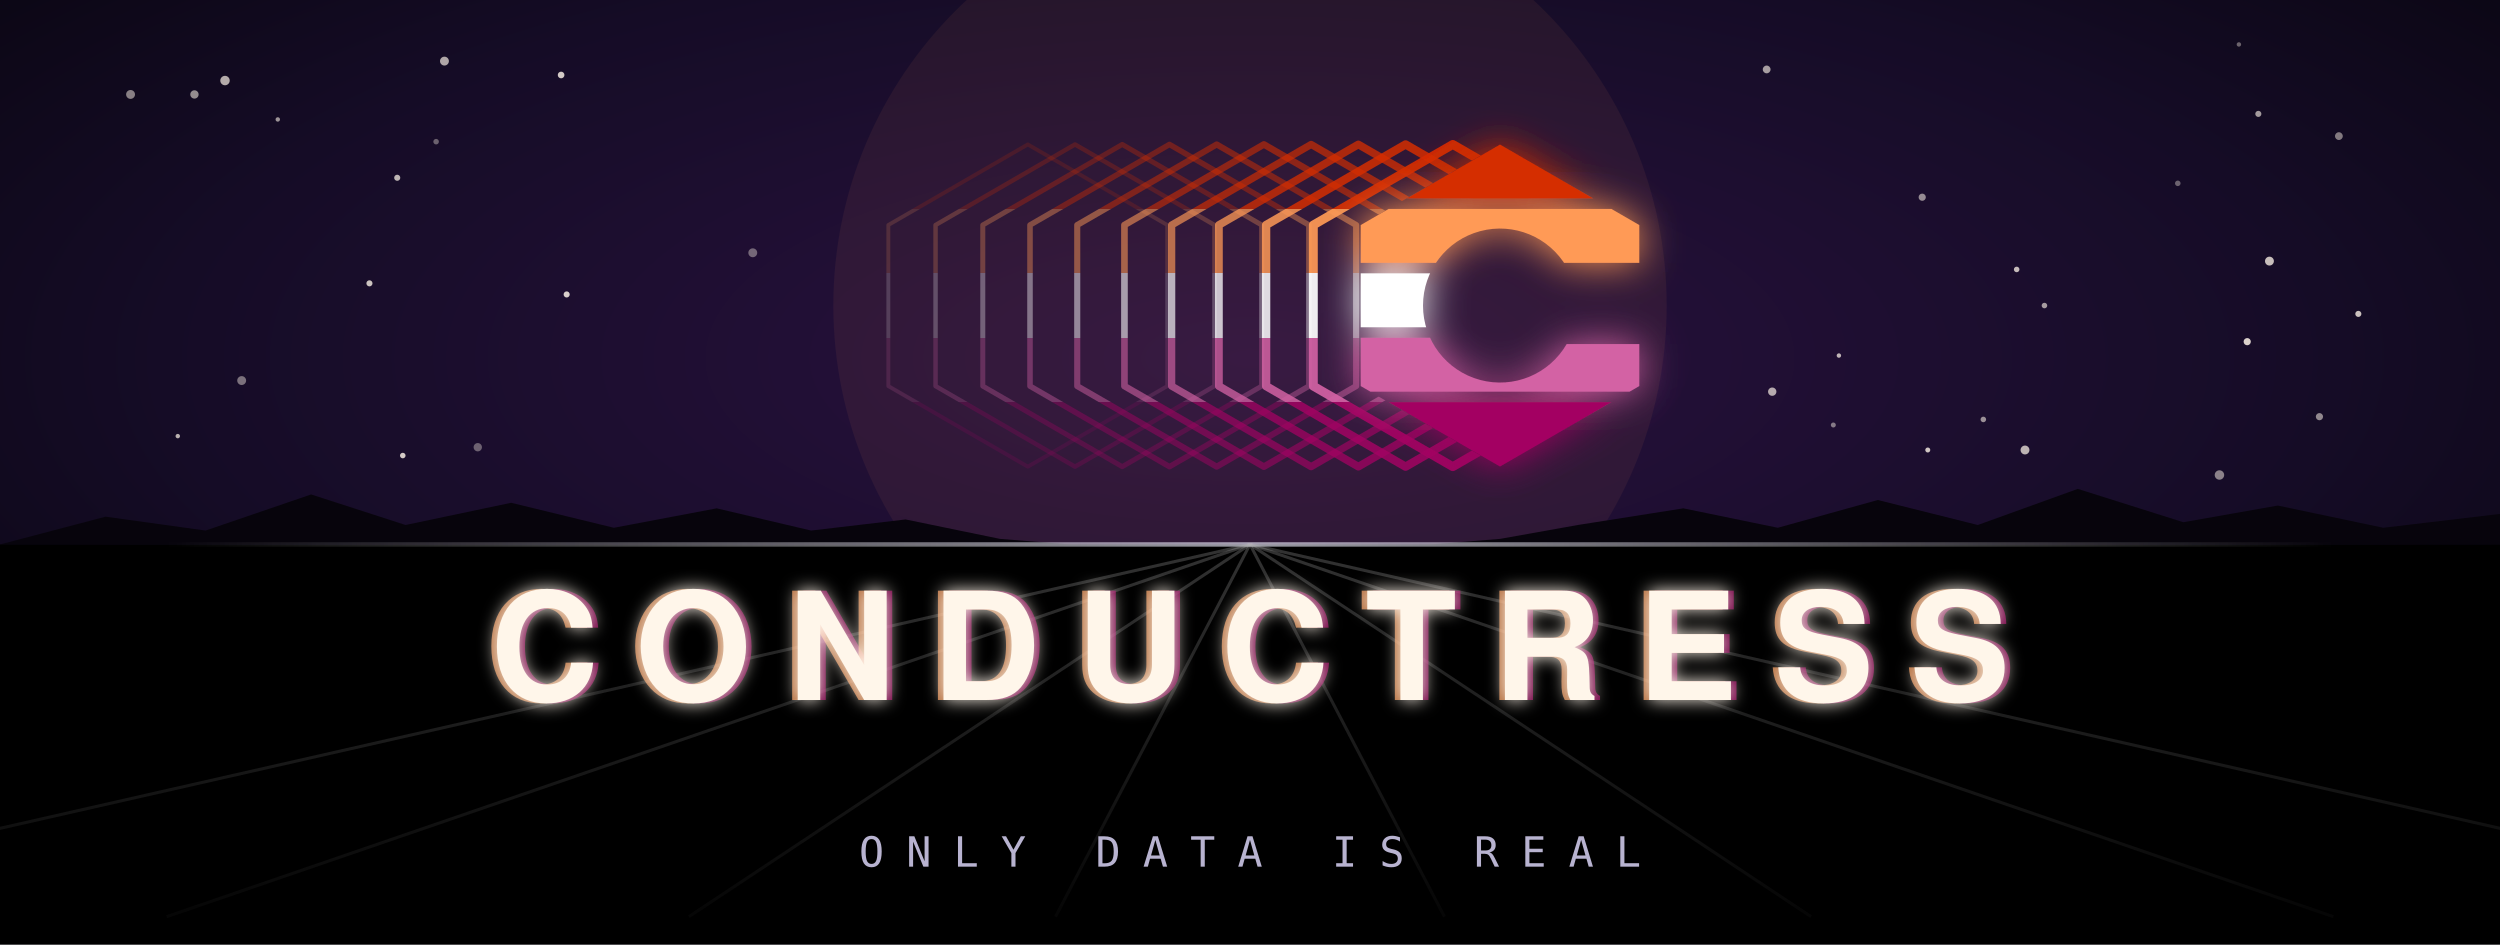
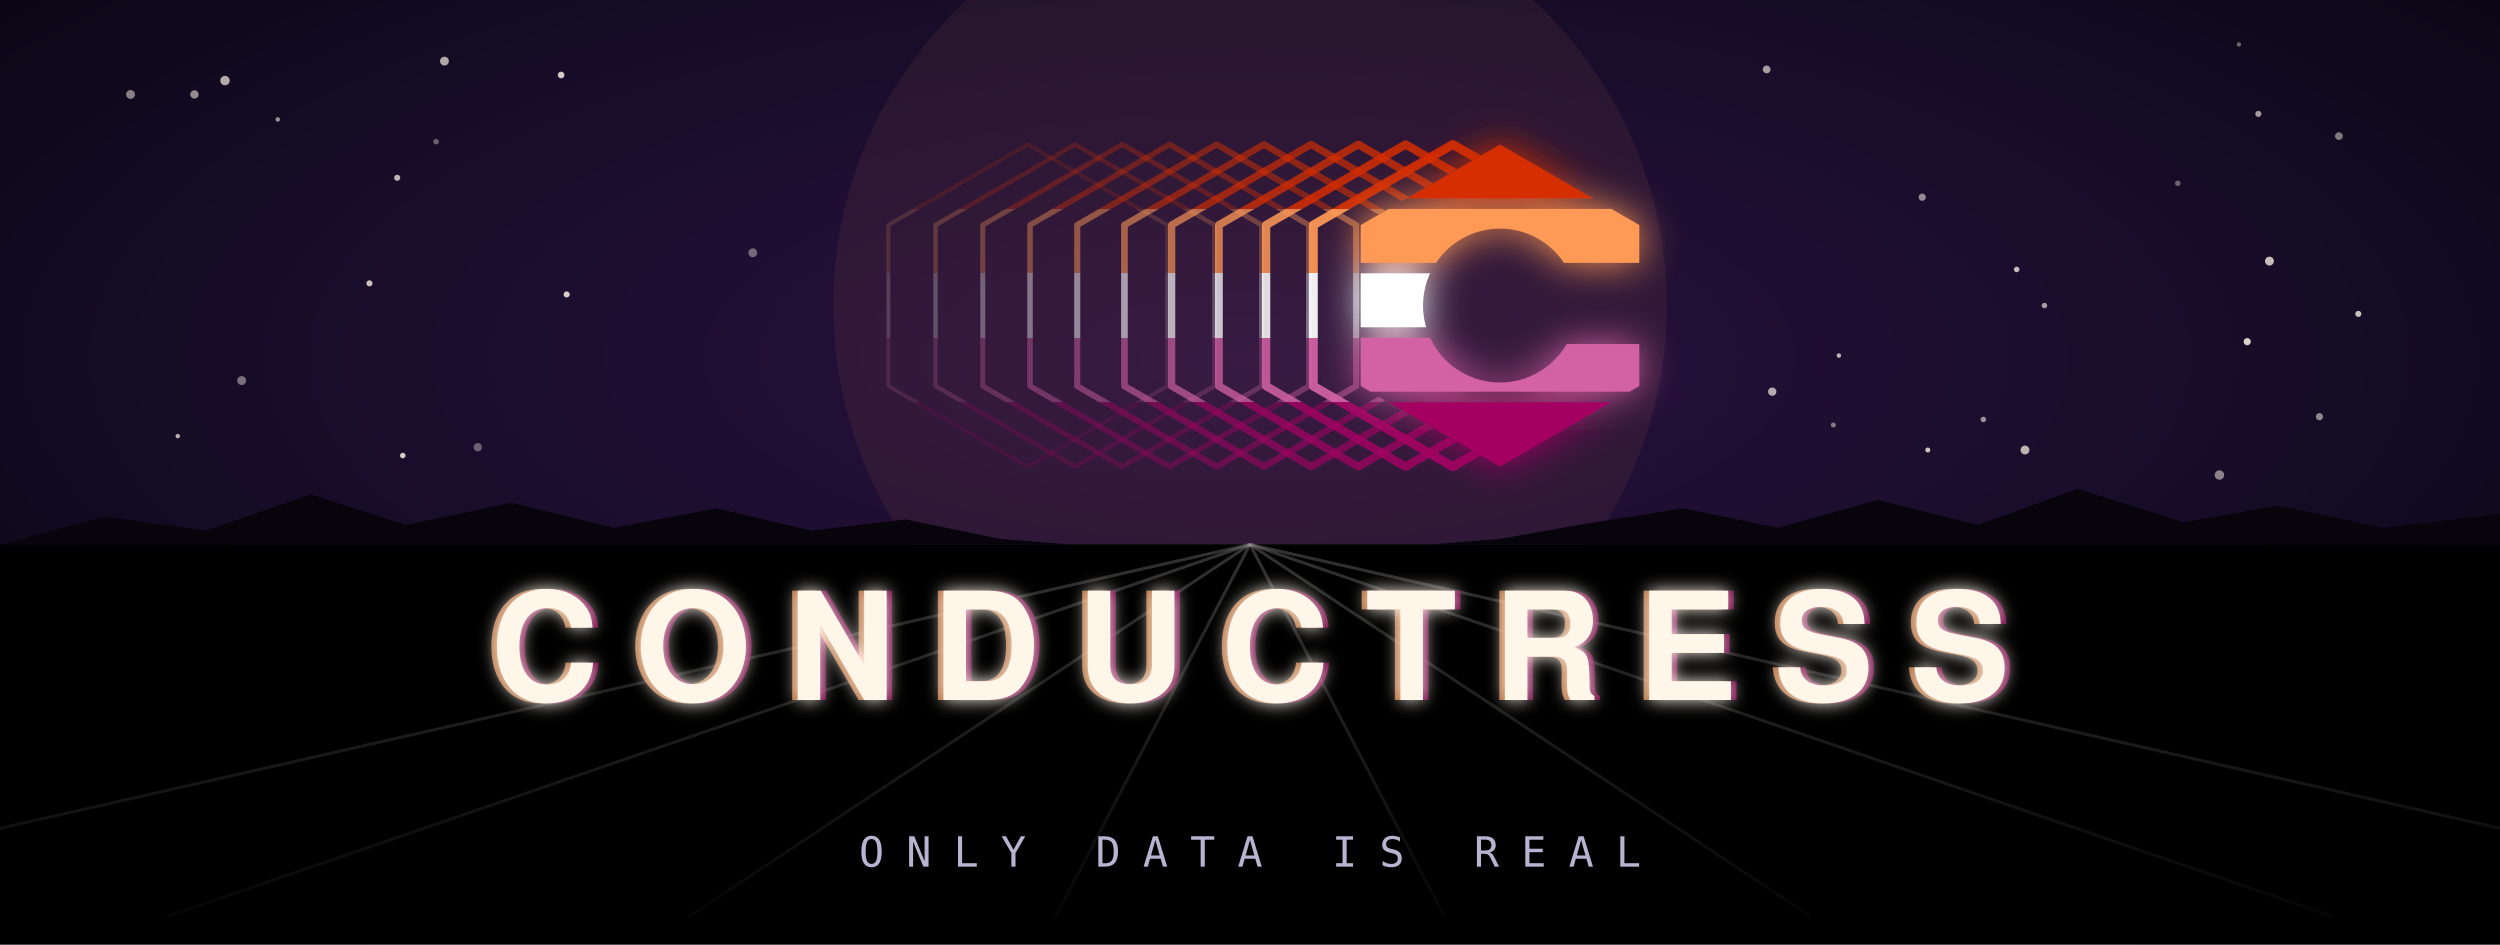
<svg xmlns="http://www.w3.org/2000/svg" viewBox="0 0 900 340" width="900" height="340" role="img" aria-label="Conductress">
  <defs>
    <radialGradient id="leh-sky" cx="50%" cy="38%" r="72%">
      <stop offset="0%" stop-color="#2a1140" />
      <stop offset="60%" stop-color="#150c26" />
      <stop offset="100%" stop-color="#07040d" />
    </radialGradient>
    <linearGradient id="leh-trail" gradientUnits="userSpaceOnUse" x1="0" y1="52" x2="0" y2="168">
      <stop offset="0" stop-color="#d52d00" />
      <stop offset="0.2" stop-color="#d52d00" />
      <stop offset="0.2" stop-color="#ff9a56" />
      <stop offset="0.4" stop-color="#ff9a56" />
      <stop offset="0.4" stop-color="#ffffff" />
      <stop offset="0.6" stop-color="#ffffff" />
      <stop offset="0.6" stop-color="#d362a4" />
      <stop offset="0.8" stop-color="#d362a4" />
      <stop offset="0.8" stop-color="#a30262" />
      <stop offset="1" stop-color="#a30262" />
    </linearGradient>
    <linearGradient id="leh-streak" x1="0" y1="0" x2="1" y2="0">
      <stop offset="0%" stop-color="#ffffff" stop-opacity="0" />
      <stop offset="100%" stop-color="#ffffff" stop-opacity="0.55" />
    </linearGradient>
    <linearGradient id="leh-grid" x1="0" y1="0" x2="0" y2="1">
      <stop offset="0%" stop-color="#ffffff" stop-opacity="0.28" />
      <stop offset="100%" stop-color="#ffffff" stop-opacity="0.03" />
    </linearGradient>
    <linearGradient id="leh-rule" gradientUnits="userSpaceOnUse" x1="60" y1="0" x2="840" y2="0">
      <stop offset="0%" stop-color="#ffffff" stop-opacity="0" />
      <stop offset="50%" stop-color="#d8d8e6" />
      <stop offset="100%" stop-color="#ffffff" stop-opacity="0" />
    </linearGradient>
    <filter id="leh-bloom" x="-60%" y="-60%" width="220%" height="220%">
      <feGaussianBlur stdDeviation="7" result="b1" />
      <feMerge>
        <feMergeNode in="b1" />
        <feMergeNode in="SourceGraphic" />
      </feMerge>
    </filter>
    <filter id="leh-soft" x="-40%" y="-40%" width="180%" height="180%">
      <feGaussianBlur stdDeviation="3" result="b2" />
      <feMerge>
        <feMergeNode in="b2" />
        <feMergeNode in="SourceGraphic" />
      </feMerge>
    </filter>
    <clipPath id="leh-notlead">
      <polygon points="-3789.5,-2449.1 4919.7,2582.1 7420.8,-1747.4 -1288.4,-6778.6" />
      <polygon points="590.2,-4919.0 590.2,5139.0 5590.2,5139.0 5590.2,-4919.0" />
      <polygon points="4919.7,-2362.1 -3789.5,2669.1 -1288.4,6998.6 7420.8,1967.4" />
      <polygon points="4869.5,2669.1 -3839.7,-2362.1 -6340.8,1967.4 2368.4,6998.6" />
      <polygon points="489.8,5139.0 489.8,-4919.0 -4510.2,-4919.0 -4510.2,5139.0" />
      <polygon points="-3839.7,2582.1 4869.5,-2449.1 2368.4,-6778.6 -6340.8,-1747.4" />
    </clipPath>
    <clipPath id="leh-c">
      <path d="M89.8 27 L50 4 L10.2 27 L10.2 73 L50 96 L89.8 73 L89.8 61 L69.05 61 A22 22 0 1 1 69.05 39 L89.8 39 Z" />
    </clipPath>
    <symbol id="leh-cmark" viewBox="0 0 100 100">
      <g clip-path="url(#leh-c)">
        <rect x="8" y="4.00" width="84" height="15.40" fill="#d52d00" />
        <rect x="8" y="22.40" width="84" height="15.40" fill="#ff9a56" />
        <rect x="8" y="40.80" width="84" height="15.40" fill="#ffffff" />
        <rect x="8" y="59.20" width="84" height="15.40" fill="#d362a4" />
        <rect x="8" y="77.60" width="84" height="18.40" fill="#a30262" />
      </g>
    </symbol>
  </defs>
  <g id="background">
    <rect width="900" height="340" fill="url(#leh-sky)" />
    <circle cx="450" cy="110" r="150" fill="#ff9a56" opacity="0.07" />
  </g>
  <g id="stars" fill="#fff6ea">
    <circle cx="736" cy="110" r="1.0" opacity="0.61" />
    <circle cx="729" cy="162" r="1.6" opacity="0.71" />
    <circle cx="636" cy="25" r="1.4" opacity="0.62" />
    <circle cx="64" cy="157" r="0.8" opacity="0.70" />
    <circle cx="660" cy="153" r="0.9" opacity="0.46" />
    <circle cx="726" cy="97" r="1.0" opacity="0.75" />
    <circle cx="202" cy="27" r="1.2" opacity="0.81" />
    <circle cx="87" cy="137" r="1.6" opacity="0.43" />
    <circle cx="714" cy="151" r="1.0" opacity="0.56" />
    <circle cx="100" cy="43" r="0.8" opacity="0.58" />
    <circle cx="849" cy="113" r="1.1" opacity="0.77" />
    <circle cx="813" cy="41" r="1.1" opacity="0.61" />
    <circle cx="47" cy="34" r="1.6" opacity="0.50" />
    <circle cx="694" cy="162" r="0.9" opacity="0.79" />
    <circle cx="806" cy="16" r="0.8" opacity="0.38" />
    <circle cx="70" cy="34" r="1.5" opacity="0.55" />
    <circle cx="172" cy="161" r="1.5" opacity="0.36" />
    <circle cx="842" cy="49" r="1.4" opacity="0.47" />
    <circle cx="809" cy="123" r="1.3" opacity="0.84" />
    <circle cx="835" cy="150" r="1.3" opacity="0.53" />
    <circle cx="692" cy="71" r="1.3" opacity="0.54" />
    <circle cx="143" cy="64" r="1.1" opacity="0.72" />
    <circle cx="157" cy="51" r="1.0" opacity="0.36" />
    <circle cx="81" cy="29" r="1.7" opacity="0.68" />
    <circle cx="662" cy="128" r="0.8" opacity="0.72" />
    <circle cx="145" cy="164" r="1.0" opacity="0.81" />
    <circle cx="271" cy="91" r="1.6" opacity="0.38" />
    <circle cx="817" cy="94" r="1.6" opacity="0.76" />
    <circle cx="799" cy="171" r="1.7" opacity="0.50" />
    <circle cx="160" cy="22" r="1.6" opacity="0.66" />
    <circle cx="784" cy="66" r="1.0" opacity="0.37" />
    <circle cx="204" cy="106" r="1.1" opacity="0.83" />
    <circle cx="133" cy="102" r="1.1" opacity="0.78" />
    <circle cx="638" cy="141" r="1.5" opacity="0.67" />
  </g>
  <g id="mountains" fill="#07040c">
    <path d="M0 196 L38 186 L74 191 L112 178 L146 189 L184 181 L221 190 L258 183 L292 191 L326 187 L360 194 L385 196 Z" />
    <path d="M515 196 L540 194 L568 189 L606 183 L640 190 L676 180 L712 189 L748 176 L786 188 L820 182 L858 190 L900 185 L900 196 Z" />
  </g>
  <rect id="ground" x="0" y="196" width="900" height="144" fill="#000" />
  <g id="horizon" opacity="0.7">
-     <line x1="60" y1="196" x2="840" y2="196" stroke="url(#leh-rule)" stroke-width="1.6" />
    <g stroke="url(#leh-grid)" stroke-width="1.1" fill="none">
      <line x1="450" y1="196" x2="-140" y2="330" />
      <line x1="450" y1="196" x2="60" y2="330" />
      <line x1="450" y1="196" x2="248" y2="330" />
      <line x1="450" y1="196" x2="380" y2="330" />
      <line x1="450" y1="196" x2="520" y2="330" />
      <line x1="450" y1="196" x2="652" y2="330" />
      <line x1="450" y1="196" x2="840" y2="330" />
      <line x1="450" y1="196" x2="1040" y2="330" />
    </g>
  </g>
  <g id="speedstreaks" stroke="url(#leh-streak)" stroke-linecap="round">
    <line x1="150" y1="72" x2="372" y2="72" stroke-width="2" />
    <line x1="118" y1="96" x2="356" y2="96" stroke-width="3.4" />
    <line x1="166" y1="120" x2="366" y2="120" stroke-width="1.6" />
    <line x1="104" y1="144" x2="350" y2="144" stroke-width="4.2" />
    <line x1="182" y1="164" x2="360" y2="164" stroke-width="1.4" />
  </g>
  <g id="trail" fill="none" stroke="url(#leh-trail)" stroke-linejoin="round" clip-path="url(#leh-notlead)">
    <path d="M370 52 L420.2 81 L420.2 139 L370 168 L319.8 139 L319.8 81 Z" stroke-width="1.4" opacity="0.17" />
    <path d="M387 52 L437.2 81 L437.2 139 L387 168 L336.8 139 L336.8 81 Z" stroke-width="1.6" opacity="0.24" />
    <path d="M404 52 L454.2 81 L454.2 139 L404 168 L353.8 139 L353.8 81 Z" stroke-width="1.8" opacity="0.32" />
    <path d="M421 52 L471.2 81 L471.2 139 L421 168 L370.8 139 L370.8 81 Z" stroke-width="2.0" opacity="0.4" />
    <path d="M438 52 L488.2 81 L488.2 139 L438 168 L387.8 139 L387.8 81 Z" stroke-width="2.2" opacity="0.48" />
    <path d="M455 52 L505.2 81 L505.2 139 L455 168 L404.8 139 L404.8 81 Z" stroke-width="2.4" opacity="0.57" />
    <path d="M472 52 L522.2 81 L522.2 139 L472 168 L421.8 139 L421.8 81 Z" stroke-width="2.6" opacity="0.66" />
    <path d="M489 52 L539.2 81 L539.2 139 L489 168 L438.8 139 L438.8 81 Z" stroke-width="2.8" opacity="0.75" />
    <path d="M506 52 L556.2 81 L556.2 139 L506 168 L455.8 139 L455.8 81 Z" stroke-width="3.0" opacity="0.84" />
    <path d="M523 52 L573.2 81 L573.2 139 L523 168 L472.8 139 L472.8 81 Z" stroke-width="3.2" opacity="0.92" />
  </g>
  <g id="lead" filter="url(#leh-bloom)">
    <use href="#leh-cmark" x="477" y="47" width="126" height="126" />
  </g>
  <g id="wordmark">
    <path d="M213.334 225.972C213.064 222.57 212.362 220.41 210.688 218.196C207.664 214.2 202.804 211.986 196.918 211.986C185.794 211.986 178.882 219.924 178.882 232.668C178.882 245.358 185.74 253.242 196.702 253.242C206.53 253.242 213.01 247.572 213.496 238.554H205.612C205.072 243.576 201.94 246.438 196.918 246.438C190.654 246.438 186.982 241.362 186.982 232.776C186.982 224.082 190.816 218.898 197.188 218.898C201.886 218.898 204.532 221.166 205.612 225.972Z M249.554 211.986C244.046 211.986 239.51 213.822 236.162 217.44C232.652 221.22 230.654 226.728 230.654 232.614C230.654 238.5 232.652 244.062 236.162 247.788C239.564 251.46 243.992 253.242 249.608 253.242C255.224 253.242 259.652 251.46 263.054 247.788C266.456 244.17 268.562 238.446 268.562 232.884C268.562 226.728 266.564 221.166 263.054 217.44C259.598 213.714 255.278 211.986 249.554 211.986ZM249.608 218.898C256.25 218.898 260.462 224.298 260.462 232.83C260.462 240.93 256.088 246.33 249.608 246.33C243.02 246.33 238.754 240.93 238.754 232.614C238.754 224.298 243.02 218.898 249.608 218.898Z M311.1 252.0H319.2V212.634H311.1V239.418L295.494 212.634H287.178V252.0H295.278V224.784Z M339.652 252.0H355.042C361.036 252.0 364.816 250.596 367.516 247.41C370.594 243.738 372.268 238.446 372.268 232.29C372.268 226.188 370.594 220.896 367.516 217.17C364.816 213.984 361.09 212.634 355.042 212.634H339.652ZM347.752 245.25V219.384H355.042C361.144 219.384 364.168 223.65 364.168 232.344C364.168 240.984 361.144 245.25 355.042 245.25Z M414.698 212.634V239.31C414.698 244.062 412.268 246.33 407.192 246.33C402.116 246.33 399.686 244.062 399.686 239.31V212.634H391.586V239.31C391.586 243.738 392.774 246.87 395.42 249.246C398.282 251.838 402.44 253.242 407.192 253.242C411.944 253.242 416.102 251.838 418.964 249.246C421.61 246.87 422.798 243.738 422.798 239.31V212.634Z M476.298 225.972C476.028 222.57 475.326 220.41 473.652 218.196C470.628 214.2 465.768 211.986 459.882 211.986C448.758 211.986 441.846 219.924 441.846 232.668C441.846 245.358 448.704 253.242 459.666 253.242C469.494 253.242 475.974 247.572 476.46 238.554H468.576C468.036 243.576 464.904 246.438 459.882 246.438C453.618 246.438 449.946 241.362 449.946 232.776C449.946 224.082 453.78 218.898 460.152 218.898C464.85 218.898 467.496 221.166 468.576 225.972Z M512.248 219.384H523.75V212.634H492.214V219.384H504.148V252.0H512.248Z M549.872 236.394H559.16C562.67 236.394 564.182 237.798 564.182 241.038V242.658C564.128 243.684 564.128 244.656 564.128 245.25C564.128 248.976 564.344 250.11 565.316 252.0H574.01V250.542C572.768 249.84 572.282 249.03 572.282 247.302C572.066 235.692 571.85 235.152 566.828 232.992C571.256 231.264 573.47 228.078 573.47 223.272C573.47 220.14 572.39 217.278 570.5 215.334C568.718 213.498 566.234 212.634 562.886 212.634H541.772V252.0H549.872ZM549.872 229.644V219.384H559.646C561.968 219.384 562.886 219.6 563.912 220.41C564.884 221.22 565.37 222.57 565.37 224.406C565.37 226.296 564.884 227.808 563.912 228.618C562.994 229.374 561.968 229.644 559.646 229.644Z M601.806 235.044H620.652V228.294H601.806V219.384H622.164V212.634H593.706V252.0H623.136V245.25H601.806Z M671.236 224.622C671.182 216.468 665.728 211.986 655.792 211.986C646.342 211.986 640.888 216.414 640.888 224.082C640.888 230.184 643.966 233.154 651.958 234.666L657.466 235.746C662.866 236.772 664.864 238.284 664.864 241.47C664.864 244.764 661.84 246.762 656.926 246.762C651.418 246.762 648.34 244.44 648.07 240.228H640.186C640.672 248.652 646.45 253.242 656.494 253.242C666.646 253.242 672.64 248.544 672.64 240.498C672.64 234.288 669.508 231.048 662.218 229.644L656.062 228.456C650.284 227.322 648.61 226.188 648.61 223.326C648.61 220.356 651.202 218.466 655.414 218.466C660.544 218.466 663.406 220.626 663.676 224.622Z M720.254 224.622C720.2 216.468 714.746 211.986 704.81 211.986C695.36 211.986 689.906 216.414 689.906 224.082C689.906 230.184 692.984 233.154 700.976 234.666L706.484 235.746C711.884 236.772 713.882 238.284 713.882 241.47C713.882 244.764 710.858 246.762 705.944 246.762C700.436 246.762 697.358 244.44 697.088 240.228H689.204C689.69 248.652 695.468 253.242 705.512 253.242C715.664 253.242 721.658 248.544 721.658 240.498C721.658 234.288 718.526 231.048 711.236 229.644L705.08 228.456C699.302 227.322 697.628 226.188 697.628 223.326C697.628 220.356 700.22 218.466 704.432 218.466C709.562 218.466 712.424 220.626 712.694 224.622Z" transform="translate(2 0)" fill="#a30262" opacity="0.7" />
    <path d="M213.334 225.972C213.064 222.57 212.362 220.41 210.688 218.196C207.664 214.2 202.804 211.986 196.918 211.986C185.794 211.986 178.882 219.924 178.882 232.668C178.882 245.358 185.74 253.242 196.702 253.242C206.53 253.242 213.01 247.572 213.496 238.554H205.612C205.072 243.576 201.94 246.438 196.918 246.438C190.654 246.438 186.982 241.362 186.982 232.776C186.982 224.082 190.816 218.898 197.188 218.898C201.886 218.898 204.532 221.166 205.612 225.972Z M249.554 211.986C244.046 211.986 239.51 213.822 236.162 217.44C232.652 221.22 230.654 226.728 230.654 232.614C230.654 238.5 232.652 244.062 236.162 247.788C239.564 251.46 243.992 253.242 249.608 253.242C255.224 253.242 259.652 251.46 263.054 247.788C266.456 244.17 268.562 238.446 268.562 232.884C268.562 226.728 266.564 221.166 263.054 217.44C259.598 213.714 255.278 211.986 249.554 211.986ZM249.608 218.898C256.25 218.898 260.462 224.298 260.462 232.83C260.462 240.93 256.088 246.33 249.608 246.33C243.02 246.33 238.754 240.93 238.754 232.614C238.754 224.298 243.02 218.898 249.608 218.898Z M311.1 252.0H319.2V212.634H311.1V239.418L295.494 212.634H287.178V252.0H295.278V224.784Z M339.652 252.0H355.042C361.036 252.0 364.816 250.596 367.516 247.41C370.594 243.738 372.268 238.446 372.268 232.29C372.268 226.188 370.594 220.896 367.516 217.17C364.816 213.984 361.09 212.634 355.042 212.634H339.652ZM347.752 245.25V219.384H355.042C361.144 219.384 364.168 223.65 364.168 232.344C364.168 240.984 361.144 245.25 355.042 245.25Z M414.698 212.634V239.31C414.698 244.062 412.268 246.33 407.192 246.33C402.116 246.33 399.686 244.062 399.686 239.31V212.634H391.586V239.31C391.586 243.738 392.774 246.87 395.42 249.246C398.282 251.838 402.44 253.242 407.192 253.242C411.944 253.242 416.102 251.838 418.964 249.246C421.61 246.87 422.798 243.738 422.798 239.31V212.634Z M476.298 225.972C476.028 222.57 475.326 220.41 473.652 218.196C470.628 214.2 465.768 211.986 459.882 211.986C448.758 211.986 441.846 219.924 441.846 232.668C441.846 245.358 448.704 253.242 459.666 253.242C469.494 253.242 475.974 247.572 476.46 238.554H468.576C468.036 243.576 464.904 246.438 459.882 246.438C453.618 246.438 449.946 241.362 449.946 232.776C449.946 224.082 453.78 218.898 460.152 218.898C464.85 218.898 467.496 221.166 468.576 225.972Z M512.248 219.384H523.75V212.634H492.214V219.384H504.148V252.0H512.248Z M549.872 236.394H559.16C562.67 236.394 564.182 237.798 564.182 241.038V242.658C564.128 243.684 564.128 244.656 564.128 245.25C564.128 248.976 564.344 250.11 565.316 252.0H574.01V250.542C572.768 249.84 572.282 249.03 572.282 247.302C572.066 235.692 571.85 235.152 566.828 232.992C571.256 231.264 573.47 228.078 573.47 223.272C573.47 220.14 572.39 217.278 570.5 215.334C568.718 213.498 566.234 212.634 562.886 212.634H541.772V252.0H549.872ZM549.872 229.644V219.384H559.646C561.968 219.384 562.886 219.6 563.912 220.41C564.884 221.22 565.37 222.57 565.37 224.406C565.37 226.296 564.884 227.808 563.912 228.618C562.994 229.374 561.968 229.644 559.646 229.644Z M601.806 235.044H620.652V228.294H601.806V219.384H622.164V212.634H593.706V252.0H623.136V245.25H601.806Z M671.236 224.622C671.182 216.468 665.728 211.986 655.792 211.986C646.342 211.986 640.888 216.414 640.888 224.082C640.888 230.184 643.966 233.154 651.958 234.666L657.466 235.746C662.866 236.772 664.864 238.284 664.864 241.47C664.864 244.764 661.84 246.762 656.926 246.762C651.418 246.762 648.34 244.44 648.07 240.228H640.186C640.672 248.652 646.45 253.242 656.494 253.242C666.646 253.242 672.64 248.544 672.64 240.498C672.64 234.288 669.508 231.048 662.218 229.644L656.062 228.456C650.284 227.322 648.61 226.188 648.61 223.326C648.61 220.356 651.202 218.466 655.414 218.466C660.544 218.466 663.406 220.626 663.676 224.622Z M720.254 224.622C720.2 216.468 714.746 211.986 704.81 211.986C695.36 211.986 689.906 216.414 689.906 224.082C689.906 230.184 692.984 233.154 700.976 234.666L706.484 235.746C711.884 236.772 713.882 238.284 713.882 241.47C713.882 244.764 710.858 246.762 705.944 246.762C700.436 246.762 697.358 244.44 697.088 240.228H689.204C689.69 248.652 695.468 253.242 705.512 253.242C715.664 253.242 721.658 248.544 721.658 240.498C721.658 234.288 718.526 231.048 711.236 229.644L705.08 228.456C699.302 227.322 697.628 226.188 697.628 223.326C697.628 220.356 700.22 218.466 704.432 218.466C709.562 218.466 712.424 220.626 712.694 224.622Z" transform="translate(-2 0)" fill="#ff9a56" opacity="0.7" />
    <path d="M213.334 225.972C213.064 222.57 212.362 220.41 210.688 218.196C207.664 214.2 202.804 211.986 196.918 211.986C185.794 211.986 178.882 219.924 178.882 232.668C178.882 245.358 185.74 253.242 196.702 253.242C206.53 253.242 213.01 247.572 213.496 238.554H205.612C205.072 243.576 201.94 246.438 196.918 246.438C190.654 246.438 186.982 241.362 186.982 232.776C186.982 224.082 190.816 218.898 197.188 218.898C201.886 218.898 204.532 221.166 205.612 225.972Z M249.554 211.986C244.046 211.986 239.51 213.822 236.162 217.44C232.652 221.22 230.654 226.728 230.654 232.614C230.654 238.5 232.652 244.062 236.162 247.788C239.564 251.46 243.992 253.242 249.608 253.242C255.224 253.242 259.652 251.46 263.054 247.788C266.456 244.17 268.562 238.446 268.562 232.884C268.562 226.728 266.564 221.166 263.054 217.44C259.598 213.714 255.278 211.986 249.554 211.986ZM249.608 218.898C256.25 218.898 260.462 224.298 260.462 232.83C260.462 240.93 256.088 246.33 249.608 246.33C243.02 246.33 238.754 240.93 238.754 232.614C238.754 224.298 243.02 218.898 249.608 218.898Z M311.1 252.0H319.2V212.634H311.1V239.418L295.494 212.634H287.178V252.0H295.278V224.784Z M339.652 252.0H355.042C361.036 252.0 364.816 250.596 367.516 247.41C370.594 243.738 372.268 238.446 372.268 232.29C372.268 226.188 370.594 220.896 367.516 217.17C364.816 213.984 361.09 212.634 355.042 212.634H339.652ZM347.752 245.25V219.384H355.042C361.144 219.384 364.168 223.65 364.168 232.344C364.168 240.984 361.144 245.25 355.042 245.25Z M414.698 212.634V239.31C414.698 244.062 412.268 246.33 407.192 246.33C402.116 246.33 399.686 244.062 399.686 239.31V212.634H391.586V239.31C391.586 243.738 392.774 246.87 395.42 249.246C398.282 251.838 402.44 253.242 407.192 253.242C411.944 253.242 416.102 251.838 418.964 249.246C421.61 246.87 422.798 243.738 422.798 239.31V212.634Z M476.298 225.972C476.028 222.57 475.326 220.41 473.652 218.196C470.628 214.2 465.768 211.986 459.882 211.986C448.758 211.986 441.846 219.924 441.846 232.668C441.846 245.358 448.704 253.242 459.666 253.242C469.494 253.242 475.974 247.572 476.46 238.554H468.576C468.036 243.576 464.904 246.438 459.882 246.438C453.618 246.438 449.946 241.362 449.946 232.776C449.946 224.082 453.78 218.898 460.152 218.898C464.85 218.898 467.496 221.166 468.576 225.972Z M512.248 219.384H523.75V212.634H492.214V219.384H504.148V252.0H512.248Z M549.872 236.394H559.16C562.67 236.394 564.182 237.798 564.182 241.038V242.658C564.128 243.684 564.128 244.656 564.128 245.25C564.128 248.976 564.344 250.11 565.316 252.0H574.01V250.542C572.768 249.84 572.282 249.03 572.282 247.302C572.066 235.692 571.85 235.152 566.828 232.992C571.256 231.264 573.47 228.078 573.47 223.272C573.47 220.14 572.39 217.278 570.5 215.334C568.718 213.498 566.234 212.634 562.886 212.634H541.772V252.0H549.872ZM549.872 229.644V219.384H559.646C561.968 219.384 562.886 219.6 563.912 220.41C564.884 221.22 565.37 222.57 565.37 224.406C565.37 226.296 564.884 227.808 563.912 228.618C562.994 229.374 561.968 229.644 559.646 229.644Z M601.806 235.044H620.652V228.294H601.806V219.384H622.164V212.634H593.706V252.0H623.136V245.25H601.806Z M671.236 224.622C671.182 216.468 665.728 211.986 655.792 211.986C646.342 211.986 640.888 216.414 640.888 224.082C640.888 230.184 643.966 233.154 651.958 234.666L657.466 235.746C662.866 236.772 664.864 238.284 664.864 241.47C664.864 244.764 661.84 246.762 656.926 246.762C651.418 246.762 648.34 244.44 648.07 240.228H640.186C640.672 248.652 646.45 253.242 656.494 253.242C666.646 253.242 672.64 248.544 672.64 240.498C672.64 234.288 669.508 231.048 662.218 229.644L656.062 228.456C650.284 227.322 648.61 226.188 648.61 223.326C648.61 220.356 651.202 218.466 655.414 218.466C660.544 218.466 663.406 220.626 663.676 224.622Z M720.254 224.622C720.2 216.468 714.746 211.986 704.81 211.986C695.36 211.986 689.906 216.414 689.906 224.082C689.906 230.184 692.984 233.154 700.976 234.666L706.484 235.746C711.884 236.772 713.882 238.284 713.882 241.47C713.882 244.764 710.858 246.762 705.944 246.762C700.436 246.762 697.358 244.44 697.088 240.228H689.204C689.69 248.652 695.468 253.242 705.512 253.242C715.664 253.242 721.658 248.544 721.658 240.498C721.658 234.288 718.526 231.048 711.236 229.644L705.08 228.456C699.302 227.322 697.628 226.188 697.628 223.326C697.628 220.356 700.22 218.466 704.432 218.466C709.562 218.466 712.424 220.626 712.694 224.622Z" fill="#fff6ea" filter="url(#leh-soft)" />
  </g>
  <g id="subtitle">
    <path d="M315.867 306.543Q315.867 304.134 315.373 303.101Q314.878 302.068 313.75 302.068Q312.63 302.068 312.135 303.101Q311.641 304.134 311.641 306.543Q311.641 308.946 312.135 309.979Q312.63 311.011 313.75 311.011Q314.878 311.011 315.373 309.982Q315.867 308.953 315.867 306.543ZM317.412 306.543Q317.412 309.4 316.508 310.806Q315.603 312.212 313.75 312.212Q311.897 312.212 310.996 310.813Q310.095 309.415 310.095 306.543Q310.095 303.68 311.0 302.273Q311.905 300.867 313.75 300.867Q315.603 300.867 316.508 302.273Q317.412 303.68 317.412 306.543Z M327.287 301.065H329.162L332.854 310.066V301.065H334.282V312.0H332.407L328.716 302.999V312.0H327.287Z M344.875 301.065H346.362V310.755H351.642V312.0H344.875Z M360.602 301.065H362.177L364.843 305.892L367.501 301.065H369.091L365.582 307.093V312.0H364.095V307.093Z M397.586 310.784Q399.453 310.784 400.193 309.865Q400.933 308.946 400.933 306.543Q400.933 304.119 400.197 303.2Q399.461 302.281 397.586 302.281H396.883V310.784ZM397.615 301.065Q400.12 301.065 401.306 302.398Q402.493 303.731 402.493 306.543Q402.493 309.341 401.306 310.671Q400.12 312.0 397.615 312.0H395.396V301.065Z M415.935 302.369 414.375 307.964H417.495ZM415.041 301.065H416.836L420.183 312.0H418.652L417.846 309.151H414.016L413.225 312.0H411.694Z M428.798 301.065H437.14V302.31H433.72V312.0H432.233V302.31H428.798Z M449.996 302.369 448.436 307.964H451.556ZM449.103 301.065H450.897L454.244 312.0H452.714L451.908 309.151H448.077L447.286 312.0H445.756Z M481.018 301.065H487.09V302.31H484.798V310.755H487.09V312.0H481.018V310.755H483.311V302.31H481.018Z M503.989 301.438V302.94Q503.315 302.508 502.638 302.288Q501.96 302.068 501.272 302.068Q500.224 302.068 499.616 302.555Q499.009 303.042 499.009 303.87Q499.009 304.595 499.408 304.976Q499.807 305.357 500.898 305.613L501.675 305.789Q503.213 306.148 503.916 306.917Q504.619 307.686 504.619 309.012Q504.619 310.572 503.652 311.392Q502.685 312.212 500.84 312.212Q500.071 312.212 499.294 312.048Q498.518 311.883 497.734 311.553V309.979Q498.576 310.513 499.327 310.762Q500.078 311.011 500.84 311.011Q501.96 311.011 502.583 310.51Q503.205 310.008 503.205 309.107Q503.205 308.287 502.777 307.854Q502.348 307.422 501.286 307.188L500.495 307.005Q498.972 306.661 498.283 305.965Q497.595 305.269 497.595 304.097Q497.595 302.632 498.58 301.75Q499.565 300.867 501.198 300.867Q501.828 300.867 502.524 301.01Q503.22 301.153 503.989 301.438Z M536.205 306.836Q536.776 306.983 537.179 307.389Q537.582 307.796 538.182 309.012L539.669 312.0H538.08L536.776 309.239Q536.212 308.06 535.762 307.719Q535.311 307.378 534.586 307.378H533.173V312.0H531.686V301.065H534.733Q536.534 301.065 537.494 301.878Q538.453 302.691 538.453 304.229Q538.453 305.313 537.864 305.998Q537.274 306.683 536.205 306.836ZM533.173 302.281V306.163H534.791Q535.853 306.163 536.373 305.687Q536.893 305.21 536.893 304.229Q536.893 303.284 536.34 302.782Q535.787 302.281 534.733 302.281Z M549.112 301.065H555.601V302.31H550.592V305.547H555.382V306.792H550.592V310.755H555.74V312.0H549.112Z M569.212 302.369 567.652 307.964H570.772ZM568.318 301.065H570.113L573.46 312.0H571.929L571.123 309.151H567.293L566.502 312.0H564.971Z M583.305 301.065H584.792V310.755H590.073V312.0H583.305Z" fill="#b8b3d0" />
  </g>
</svg>
